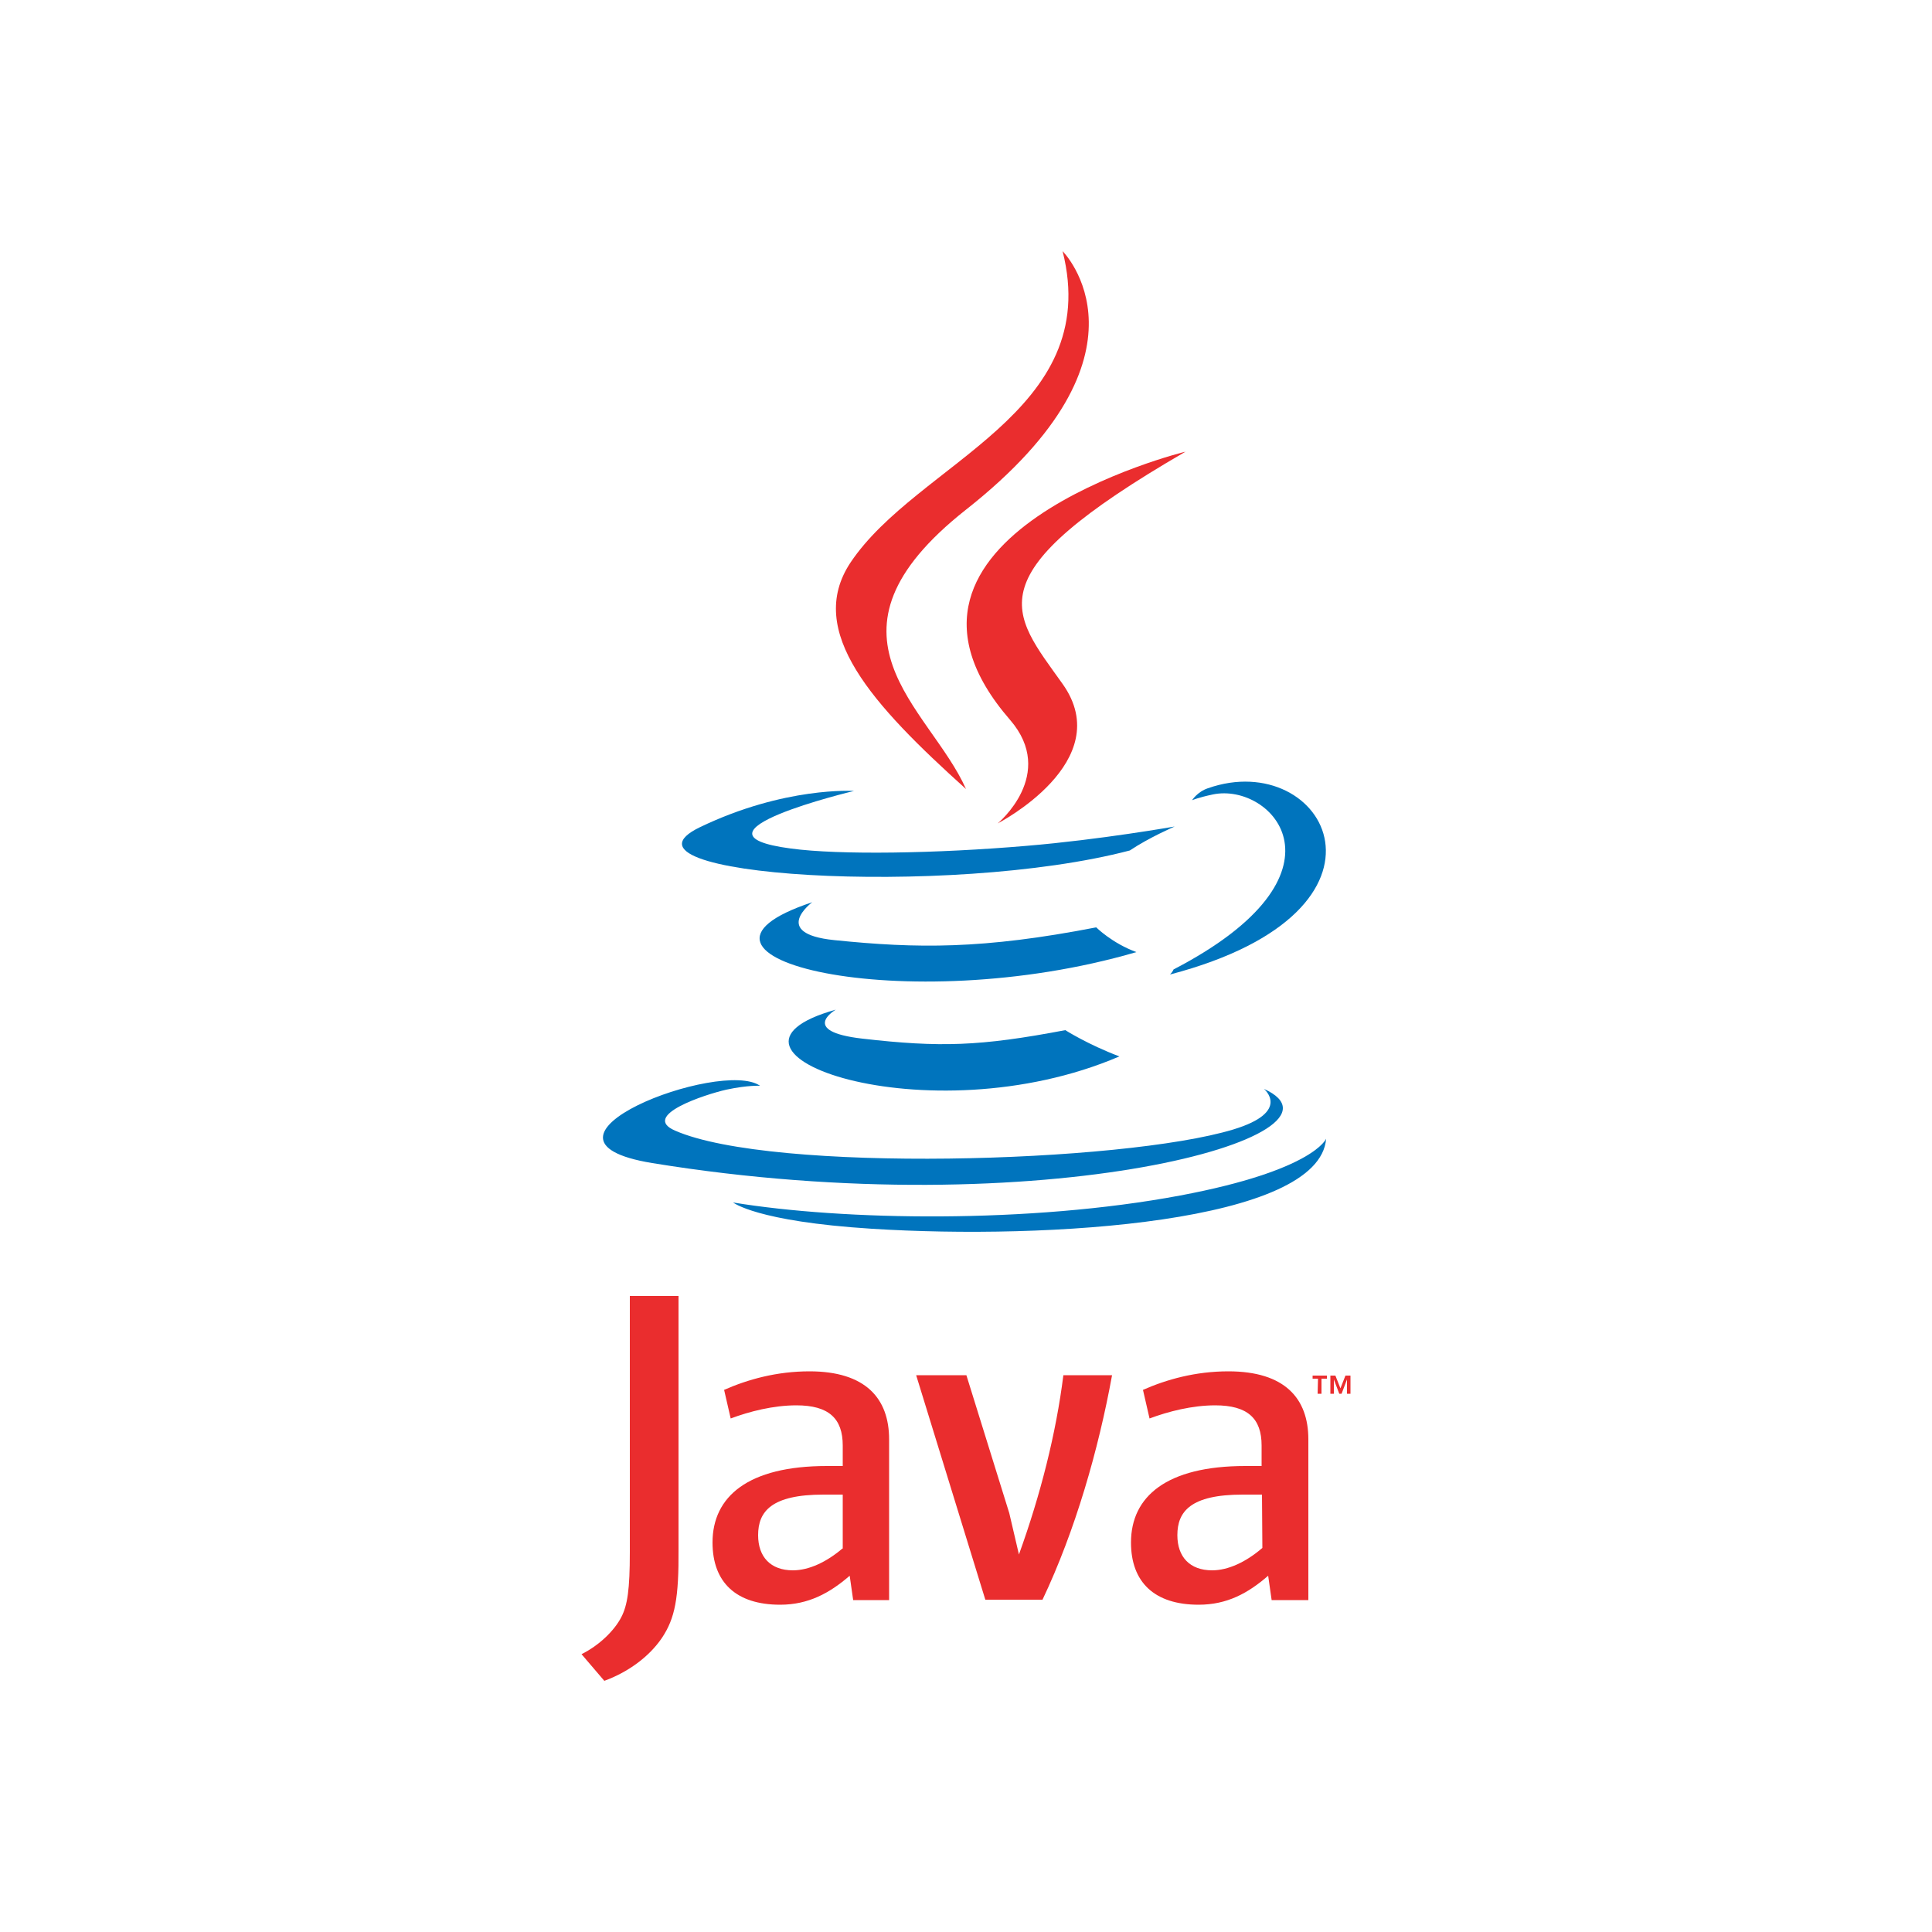
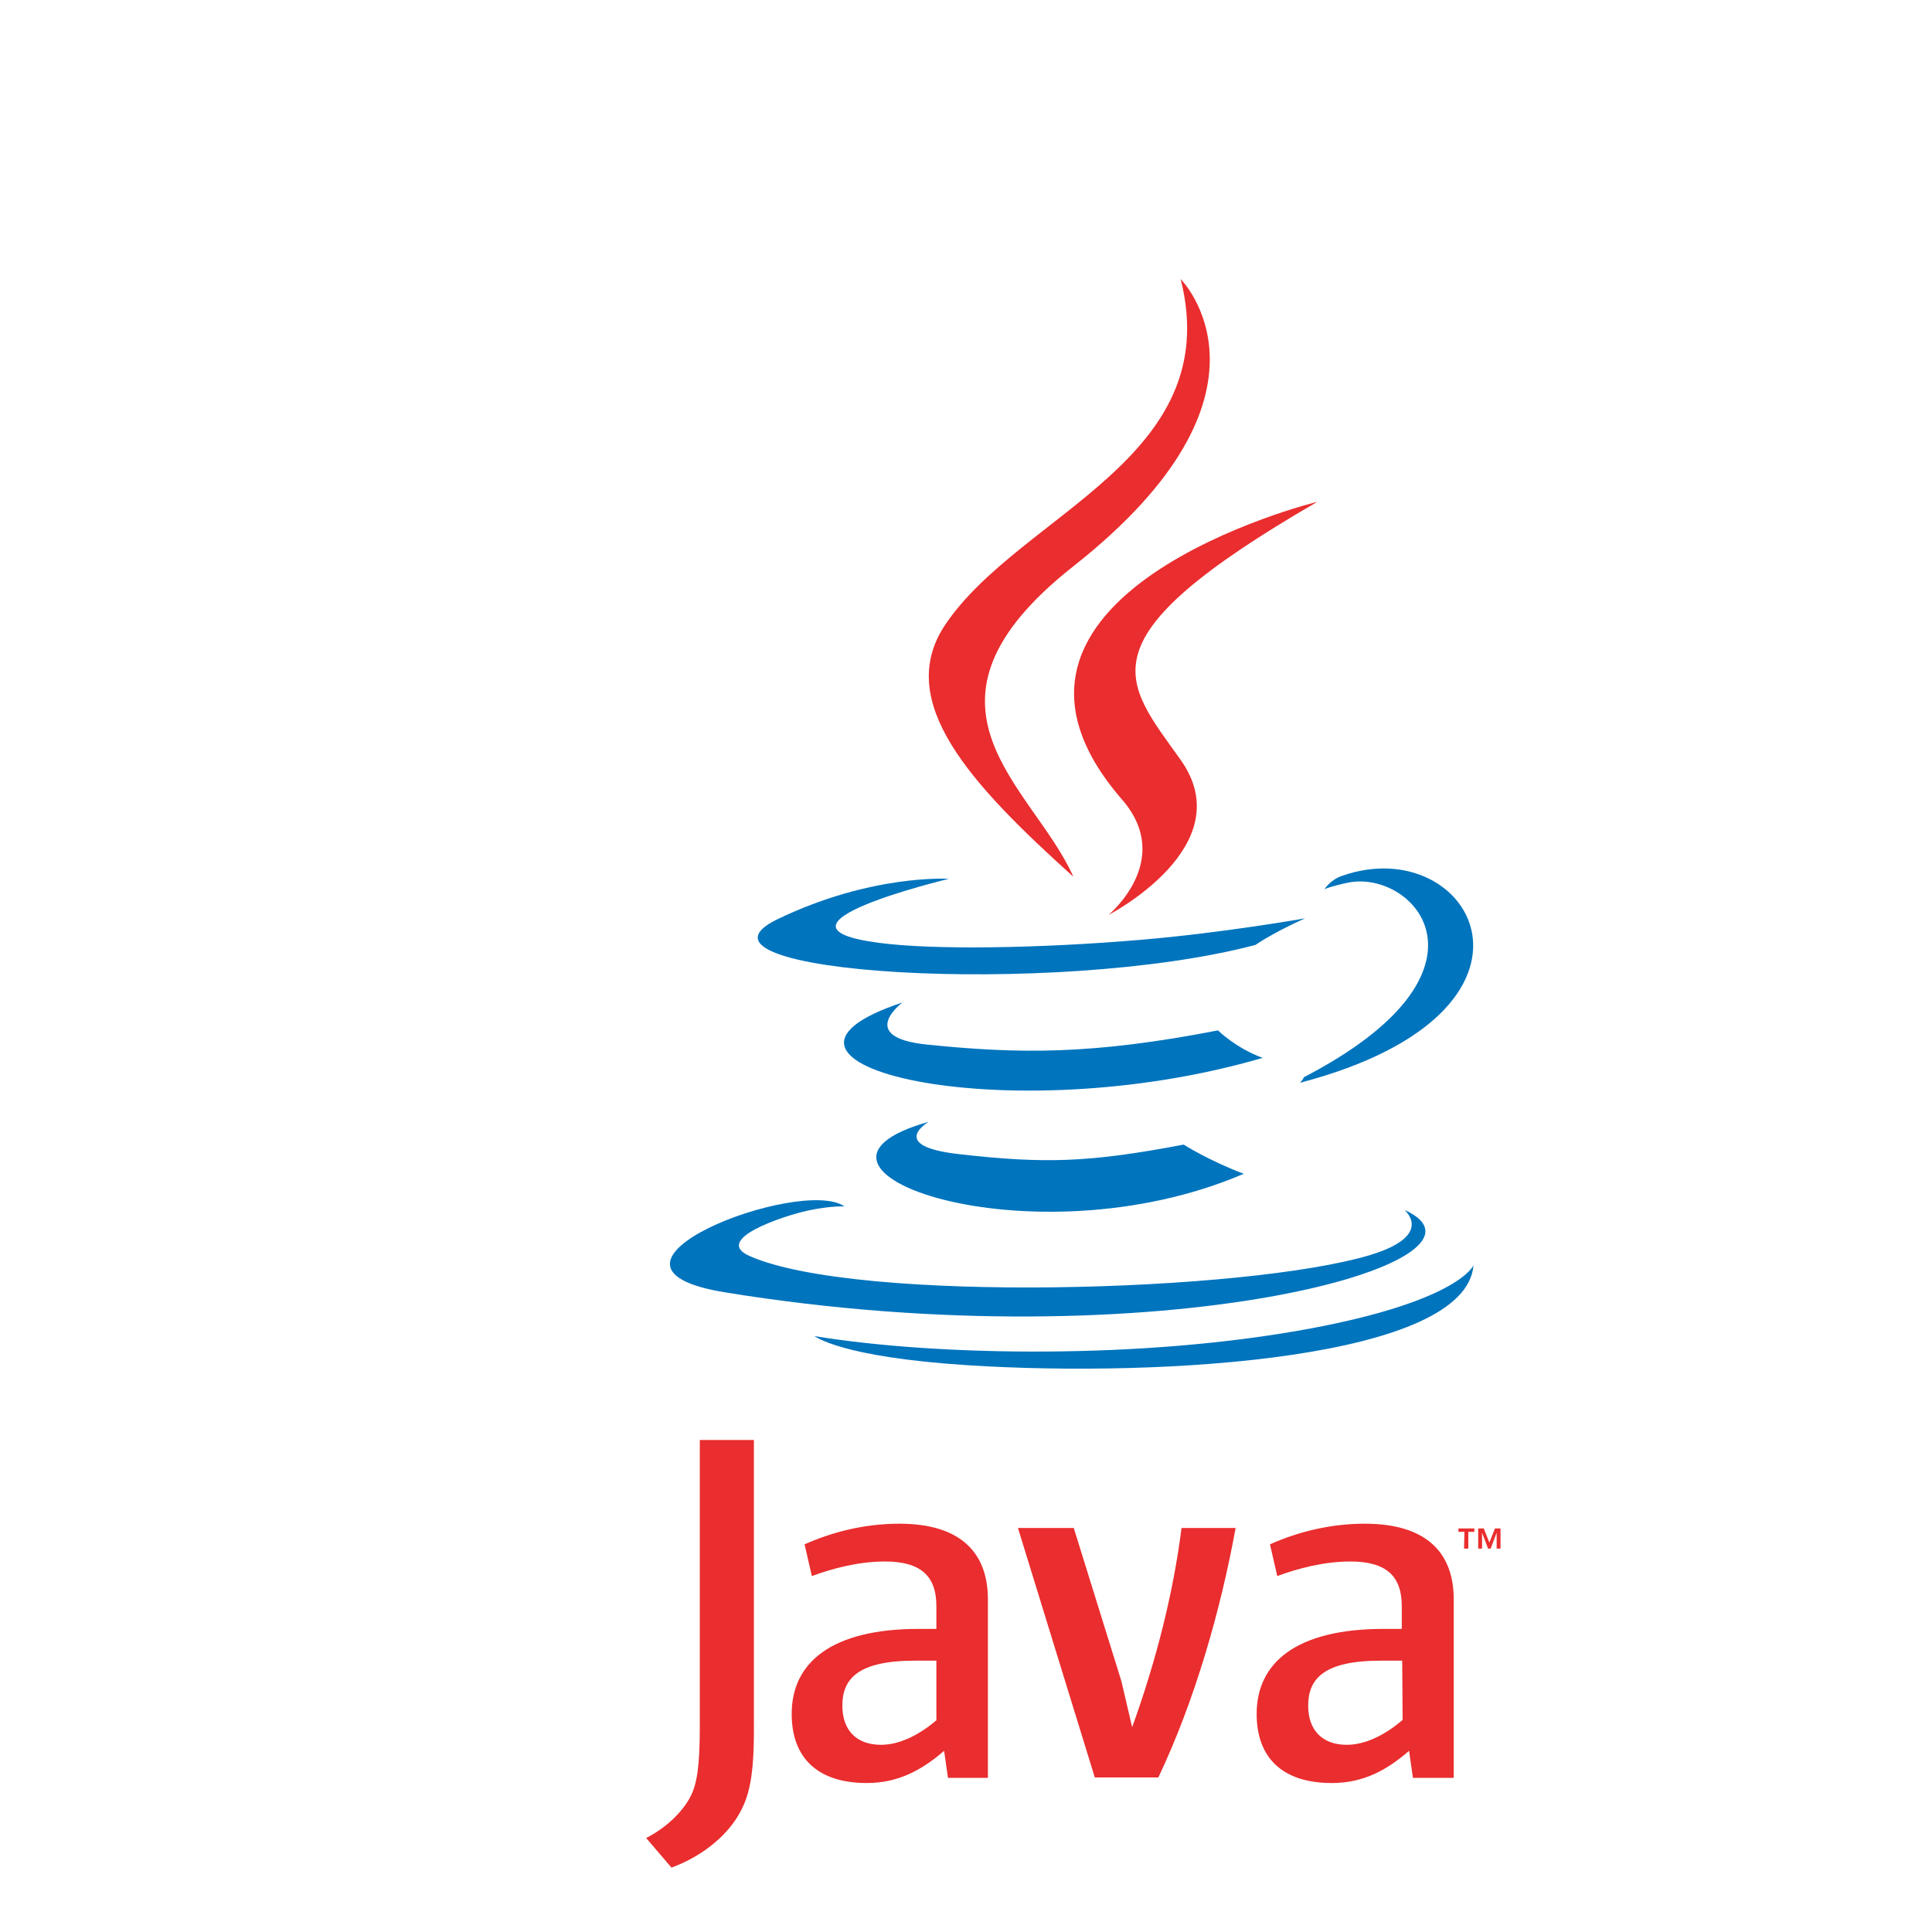
- <svg xmlns="http://www.w3.org/2000/svg" version="1.1" id="Layer_1" x="0px" y="0px" viewBox="0 0 500 500" style="enable-background:new 0 0 500 500;" xml:space="preserve">
+ <svg xmlns="http://www.w3.org/2000/svg" version="1.1" id="Layer_1" x="0px" y="0px" viewBox="0 0 450 450" style="enable-background:new 0 0 500 500;" xml:space="preserve">
  <style type="text/css">
	.st0{fill:#0074BD;}
	.st1{fill:#EA2D2E;}
</style>
  <g id="XMLID_1_">
    <path id="XMLID_16_" class="st0" d="M216.3,261.3c0,0-9.7,5.6,6.9,7.5c20.1,2.3,30.4,2,52.5-2.2c0,0,5.8,3.7,14,6.8   C240,294.7,177.3,272.2,216.3,261.3L216.3,261.3z" />
    <path id="XMLID_15_" class="st0" d="M210.2,233.5c0,0-10.9,8.1,5.7,9.8c21.5,2.2,38.4,2.4,67.8-3.3c0,0,4.1,4.1,10.4,6.4   C234.2,263.9,167.3,247.7,210.2,233.5L210.2,233.5z" />
    <path id="XMLID_14_" class="st1" d="M261.4,186.3c12.2,14.1-3.2,26.8-3.2,26.8s31.1-16,16.8-36.1c-13.3-18.7-23.6-28,31.8-60.1   C306.8,116.8,219.9,138.5,261.4,186.3L261.4,186.3z" />
    <path id="XMLID_13_" class="st0" d="M327.1,281.8c0,0,7.2,5.9-7.9,10.5c-28.7,8.7-119.4,11.3-144.5,0.3c-9-3.9,7.9-9.4,13.3-10.6   c5.6-1.2,8.7-1,8.7-1c-10.1-7.1-65.1,13.9-27.9,20C270,317.5,353.4,293.7,327.1,281.8L327.1,281.8z" />
    <path id="XMLID_12_" class="st0" d="M221,204.7c0,0-46.1,11-16.3,14.9c12.6,1.7,37.6,1.3,61-0.7c19.1-1.6,38.3-5,38.3-5   s-6.7,2.9-11.6,6.2c-46.8,12.3-137.3,6.6-111.3-6C203.1,203.5,221,204.7,221,204.7L221,204.7z" />
    <path id="XMLID_11_" class="st0" d="M303.7,250.9c47.6-24.7,25.6-48.5,10.2-45.3c-3.8,0.8-5.4,1.5-5.4,1.5s1.4-2.2,4.1-3.1   c30.4-10.7,53.8,31.5-9.8,48.2C302.8,252.2,303.5,251.5,303.7,250.9L303.7,250.9z" />
    <path id="XMLID_10_" class="st1" d="M275,65c0,0,26.4,26.4-25,66.9c-41.2,32.5-9.4,51.1,0,72.3c-24.1-21.7-41.7-40.8-29.9-58.6   C237.5,119.6,285.6,106.9,275,65L275,65z" />
    <path id="XMLID_9_" class="st0" d="M225.6,318c45.7,2.9,115.9-1.6,117.6-23.3c0,0-3.2,8.2-37.8,14.7c-39,7.3-87.1,6.5-115.7,1.8   C189.8,311.2,195.6,316.1,225.6,318L225.6,318z" />
    <path class="st1" d="M341.1,356.8h-1.4V356h3.7v0.8h-1.4v3.9h-1L341.1,356.8L341.1,356.8L341.1,356.8z M348.6,357L348.6,357   l-1.4,3.7h-0.6l-1.4-3.7h0v3.7h-0.9V356h1.3l1.3,3.3l1.3-3.3h1.3v4.7h-0.9L348.6,357L348.6,357z" />
    <path class="st1" d="M218.2,400.6c-4.3,3.7-8.9,5.8-13,5.8c-5.8,0-9-3.5-9-9.1c0-6.1,3.4-10.5,16.9-10.5h5V400.6L218.2,400.6   L218.2,400.6z M230.1,414v-41.5c0-10.6-6.1-17.6-20.6-17.6c-8.5,0-16,2.1-22.1,4.8l1.7,7.4c4.8-1.8,11-3.4,17-3.4   c8.4,0,12,3.4,12,10.4v5.3H214c-20.4,0-29.6,7.9-29.6,19.8c0,10.3,6.1,16.1,17.5,16.1c7.3,0,12.8-3,18-7.5l0.9,6.3H230.1L230.1,414   z" />
    <path id="XMLID_4_" class="st1" d="M269.8,414h-14.8l-17.9-58.1h13l11.1,35.7l2.5,10.7c5.6-15.5,9.6-31.3,11.5-46.4h12.6   C284.3,375.1,278.3,396.1,269.8,414L269.8,414z" />
    <path class="st1" d="M326.7,400.6c-4.3,3.7-8.9,5.8-13,5.8c-5.8,0-9-3.5-9-9.1c0-6.1,3.4-10.5,16.9-10.5h5L326.7,400.6L326.7,400.6   L326.7,400.6z M338.6,414v-41.5c0-10.6-6.1-17.6-20.7-17.6c-8.5,0-16,2.1-22.1,4.8l1.7,7.4c4.8-1.8,11-3.4,17-3.4   c8.4,0,12,3.4,12,10.4v5.3h-4.2c-20.4,0-29.6,7.9-29.6,19.8c0,10.3,6.1,16.1,17.5,16.1c7.4,0,12.8-3,18-7.5l0.9,6.3H338.6   L338.6,414z" />
    <path id="XMLID_2_" class="st1" d="M171.3,423.9c-3.4,5-8.9,8.9-14.9,11.1l-5.9-6.9c4.6-2.3,8.5-6.1,10.3-9.6   c1.6-3.1,2.2-7.2,2.2-16.8v-66.3h12.6v65.4C175.7,413.6,174.7,418.8,171.3,423.9L171.3,423.9z" />
  </g>
</svg>
